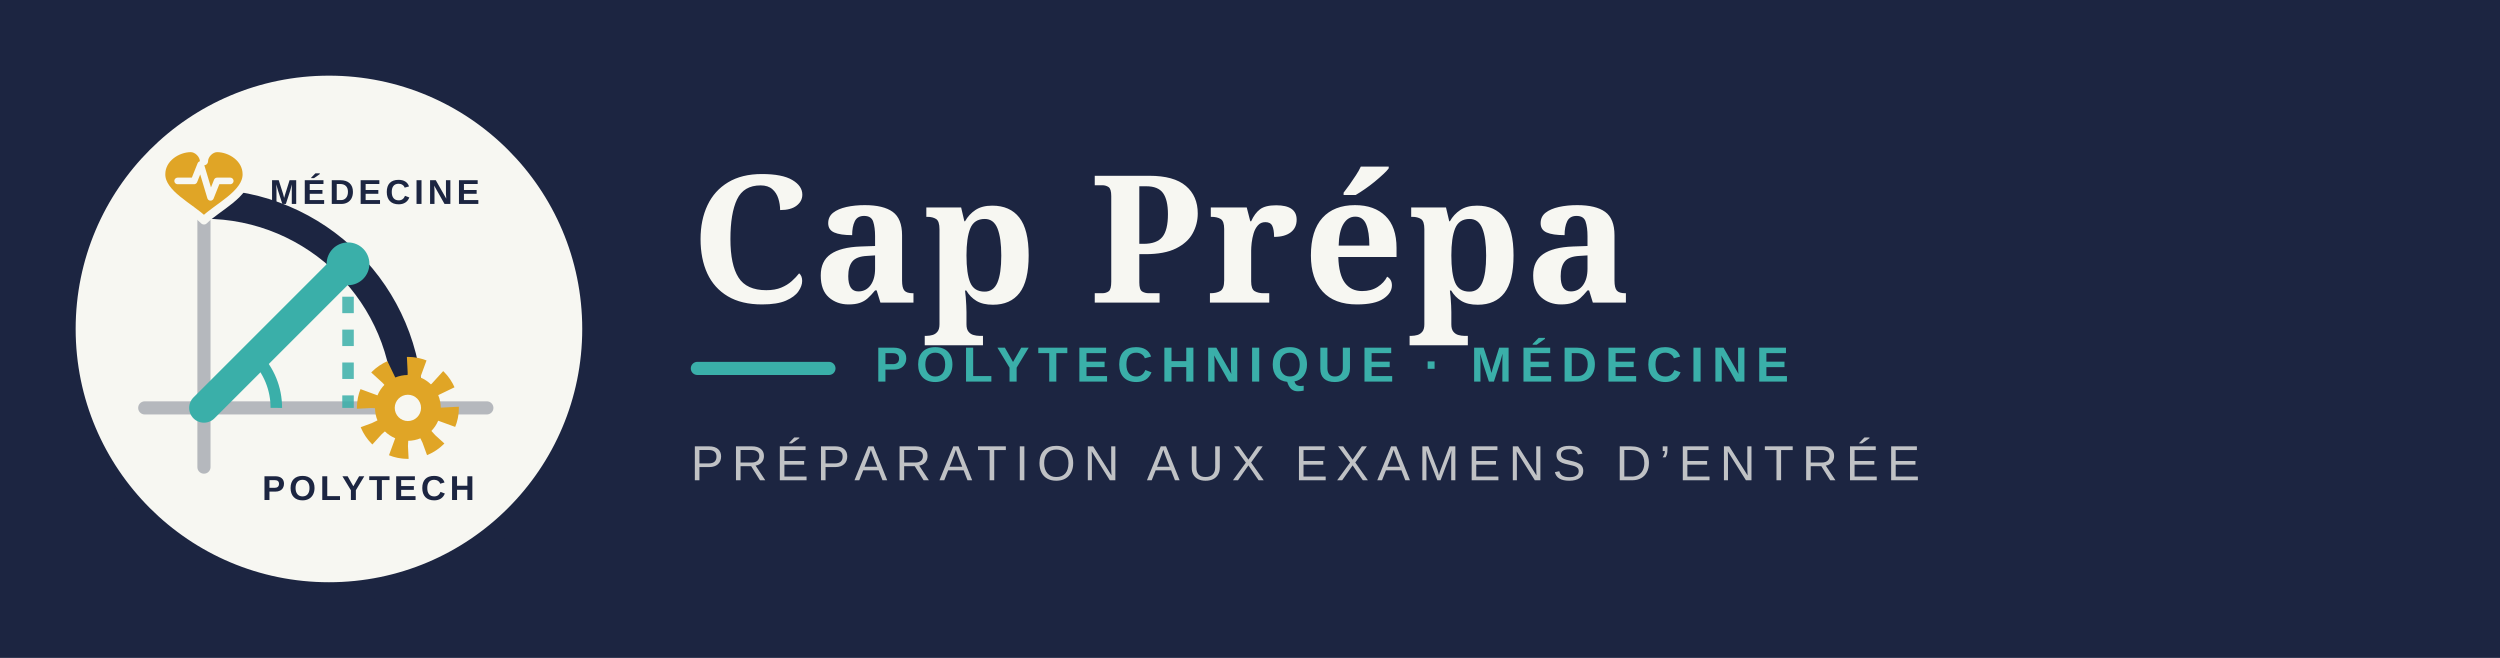
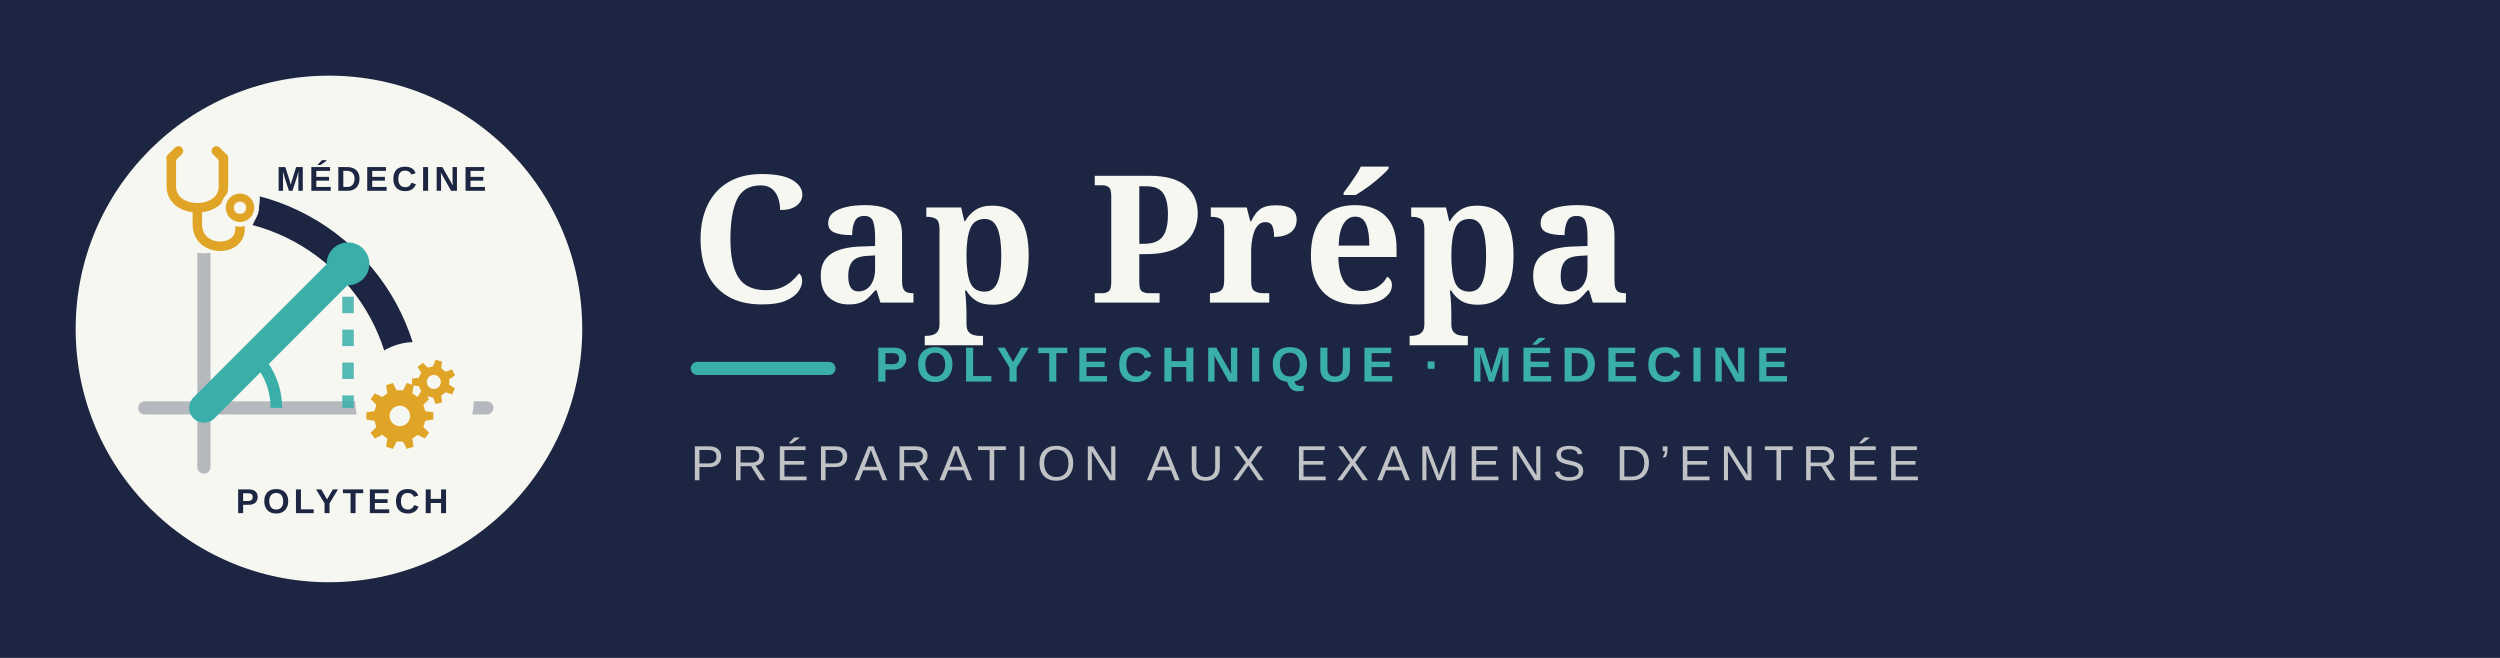
<svg xmlns="http://www.w3.org/2000/svg" viewBox="0 0 760 200" width="760" height="200">
  <rect width="760" height="200" fill="#1C2541" />
  <circle cx="100" cy="100" r="80" fill="#F7F7F2" stroke="#1C2541" stroke-width="6" />
-   <path d="M44 124 L148 124 M62 142 L62 66" stroke="#1C2541" stroke-width="4" stroke-linecap="round" opacity="0.3" />
+   <path d="M44 124 L148 124 M62 142 L62 74" stroke="#1C2541" stroke-width="4" stroke-linecap="round" opacity="0.3" />
  <path d="M124 124 A 62 62 0 0 0 62 62" stroke="#1C2541" stroke-width="9" fill="none" stroke-linecap="round" />
  <path d="M62 124 L105.8 80.2" stroke="#3AAFA9" stroke-width="9" stroke-linecap="round" />
  <path d="M105.8 80.2 L105.8 124" stroke="#3AAFA9" stroke-width="3.5" stroke-dasharray="5 5" opacity="0.85" />
  <path d="M84 124 A 22 22 0 0 0 77.6 108.4" stroke="#3AAFA9" stroke-width="3.5" fill="none" />
  <circle cx="105.8" cy="80.2" r="6.5" fill="#3AAFA9" />
-   <path transform="translate(62 58)" d="M0 9 C -4 5, -13 1, -13 -5 C -13 -10, -8 -13, -4 -13 C -2 -13, 0 -11, 0 -9 C 0 -11, 2 -13, 4 -13 C 8 -13, 13 -10, 13 -5 C 13 1, 4 5, 0 9 Z" fill="#E0A526" stroke="#F7F7F2" stroke-width="2.5" stroke-linejoin="round" />
-   <path transform="translate(62 58)" d="M-8 -3 L-3 -3 L-1 -8 L2 2 L4 -3 L8 -3" stroke="#F7F7F2" stroke-width="2" fill="none" stroke-linecap="round" stroke-linejoin="round" />
-   <g transform="translate(124 124)">
-     <circle r="12" fill="none" stroke="#E0A526" stroke-width="7" stroke-dasharray="4.7 4.7" />
-     <circle r="10" fill="#E0A526" stroke="#F7F7F2" stroke-width="0" />
-     <circle r="4" fill="#F7F7F2" />
+   <circle cx="62" cy="60" r="17" fill="#F7F7F2" />
+   <g transform="translate(60 61) scale(0.72)" fill="none" stroke-linecap="round" stroke-linejoin="round">
+     <path d="M-11 -18 L-11 -6 C-11 6, 11 6, 11 -6 L11 -18" stroke="#E0A526" stroke-width="4" />
+     <path d="M-11 -18 L-8 -21 M11 -18 L8 -21" stroke="#E0A526" stroke-width="4" />
+     <path d="M0 3 L0 10 C0 22, 18 22, 18 12 L18 9" stroke="#E0A526" stroke-width="4" />
+     <circle cx="18" cy="3" r="7" fill="#E0A526" stroke="#F7F7F2" stroke-width="2" />
+     <circle cx="18" cy="3" r="2.6" fill="#F7F7F2" stroke="none" />
  </g>
-   <text x="82" y="62" font-family="'Montserrat', 'Helvetica Neue', Arial, sans-serif" font-size="10.5" font-weight="700" fill="#1C2541" letter-spacing="1.2">MÉDECINE</text>
-   <text x="112" y="152" text-anchor="middle" font-family="'Montserrat', 'Helvetica Neue', Arial, sans-serif" font-size="10.5" font-weight="700" fill="#1C2541" letter-spacing="1.2">POLYTECH</text>
+   <circle cx="126" cy="122" r="18" fill="#F7F7F2" />
+   <g transform="translate(125 123) scale(0.82) translate(-4.2 4.2)" fill-rule="evenodd">
+     <path d="M9.43 -1.80 L12.43 -1.33 L12.43 1.33 L9.43 1.80 L8.69 4.09 L10.84 6.23 L9.27 8.38 L6.57 7.00 L4.62 8.41 L5.11 11.41 L2.57 12.23 L1.20 9.52 L-1.20 9.52 L-2.57 12.23 L-5.11 11.41 L-4.62 8.41 L-6.57 7.00 L-9.27 8.38 L-10.84 6.23 L-8.69 4.09 L-9.43 1.80 L-12.43 1.33 L-12.43 -1.33 L-9.43 -1.80 L-8.69 -4.09 L-10.84 -6.23 L-9.27 -8.38 L-6.57 -7.00 L-4.62 -8.41 L-5.11 -11.41 L-2.57 -12.23 L-1.20 -9.52 L1.20 -9.52 L2.57 -12.23 L5.11 -11.41 L4.62 -8.41 L6.57 -7.00 L9.27 -8.38 L10.84 -6.23 L8.69 -4.09 Z M3.80 0 A3.8 3.8 0 1 0 -3.80 0 A3.8 3.8 0 1 0 3.80 0 Z" fill="#E0A526" />
+     <path transform="translate(12.6 -12.6)" d="M5.71 1.04 L7.84 2.39 L6.76 4.64 L4.37 3.82 L2.75 5.11 L3.02 7.62 L0.59 8.18 L-0.26 5.79 L-2.28 5.33 L-4.08 7.11 L-6.03 5.56 L-4.69 3.41 L-5.59 1.54 L-8.10 1.25 L-8.10 -1.25 L-5.59 -1.54 L-4.69 -3.41 L-6.03 -5.56 L-4.08 -7.11 L-2.28 -5.33 L-0.26 -5.79 L0.59 -8.18 L3.02 -7.62 L2.75 -5.11 L4.37 -3.82 L6.76 -4.64 L7.84 -2.39 L5.71 -1.04 Z M2.60 0 A2.6 2.6 0 1 0 -2.60 0 A2.6 2.6 0 1 0 2.60 0 Z" fill="#E0A526" />
+   </g>
+   <text x="84" y="58" font-family="'Montserrat', 'Helvetica Neue', Arial, sans-serif" font-size="10.5" font-weight="700" fill="#1C2541" letter-spacing="1.2">MÉDECINE</text>
+   <text x="104" y="156" text-anchor="middle" font-family="'Montserrat', 'Helvetica Neue', Arial, sans-serif" font-size="10.5" font-weight="700" fill="#1C2541" letter-spacing="1.2">POLYTECH</text>
  <text x="210" y="92" font-family="Georgia, 'Playfair Display', serif" font-size="54" font-weight="700" fill="#F7F7F2" letter-spacing="1">Cap Prépa</text>
  <rect x="210" y="110" width="44" height="4" rx="2" fill="#3AAFA9" />
  <text x="266" y="116" font-family="'Montserrat', 'Helvetica Neue', Arial, sans-serif" font-size="15" font-weight="600" fill="#3AAFA9" letter-spacing="2.5">POLYTECHNIQUE · MÉDECINE</text>
  <text x="210" y="146" font-family="'Montserrat', 'Helvetica Neue', Arial, sans-serif" font-size="15" font-weight="500" fill="#F7F7F2" opacity="0.75" letter-spacing="2.5">PRÉPARATION AUX EXAMENS D’ENTRÉE</text>
</svg>
